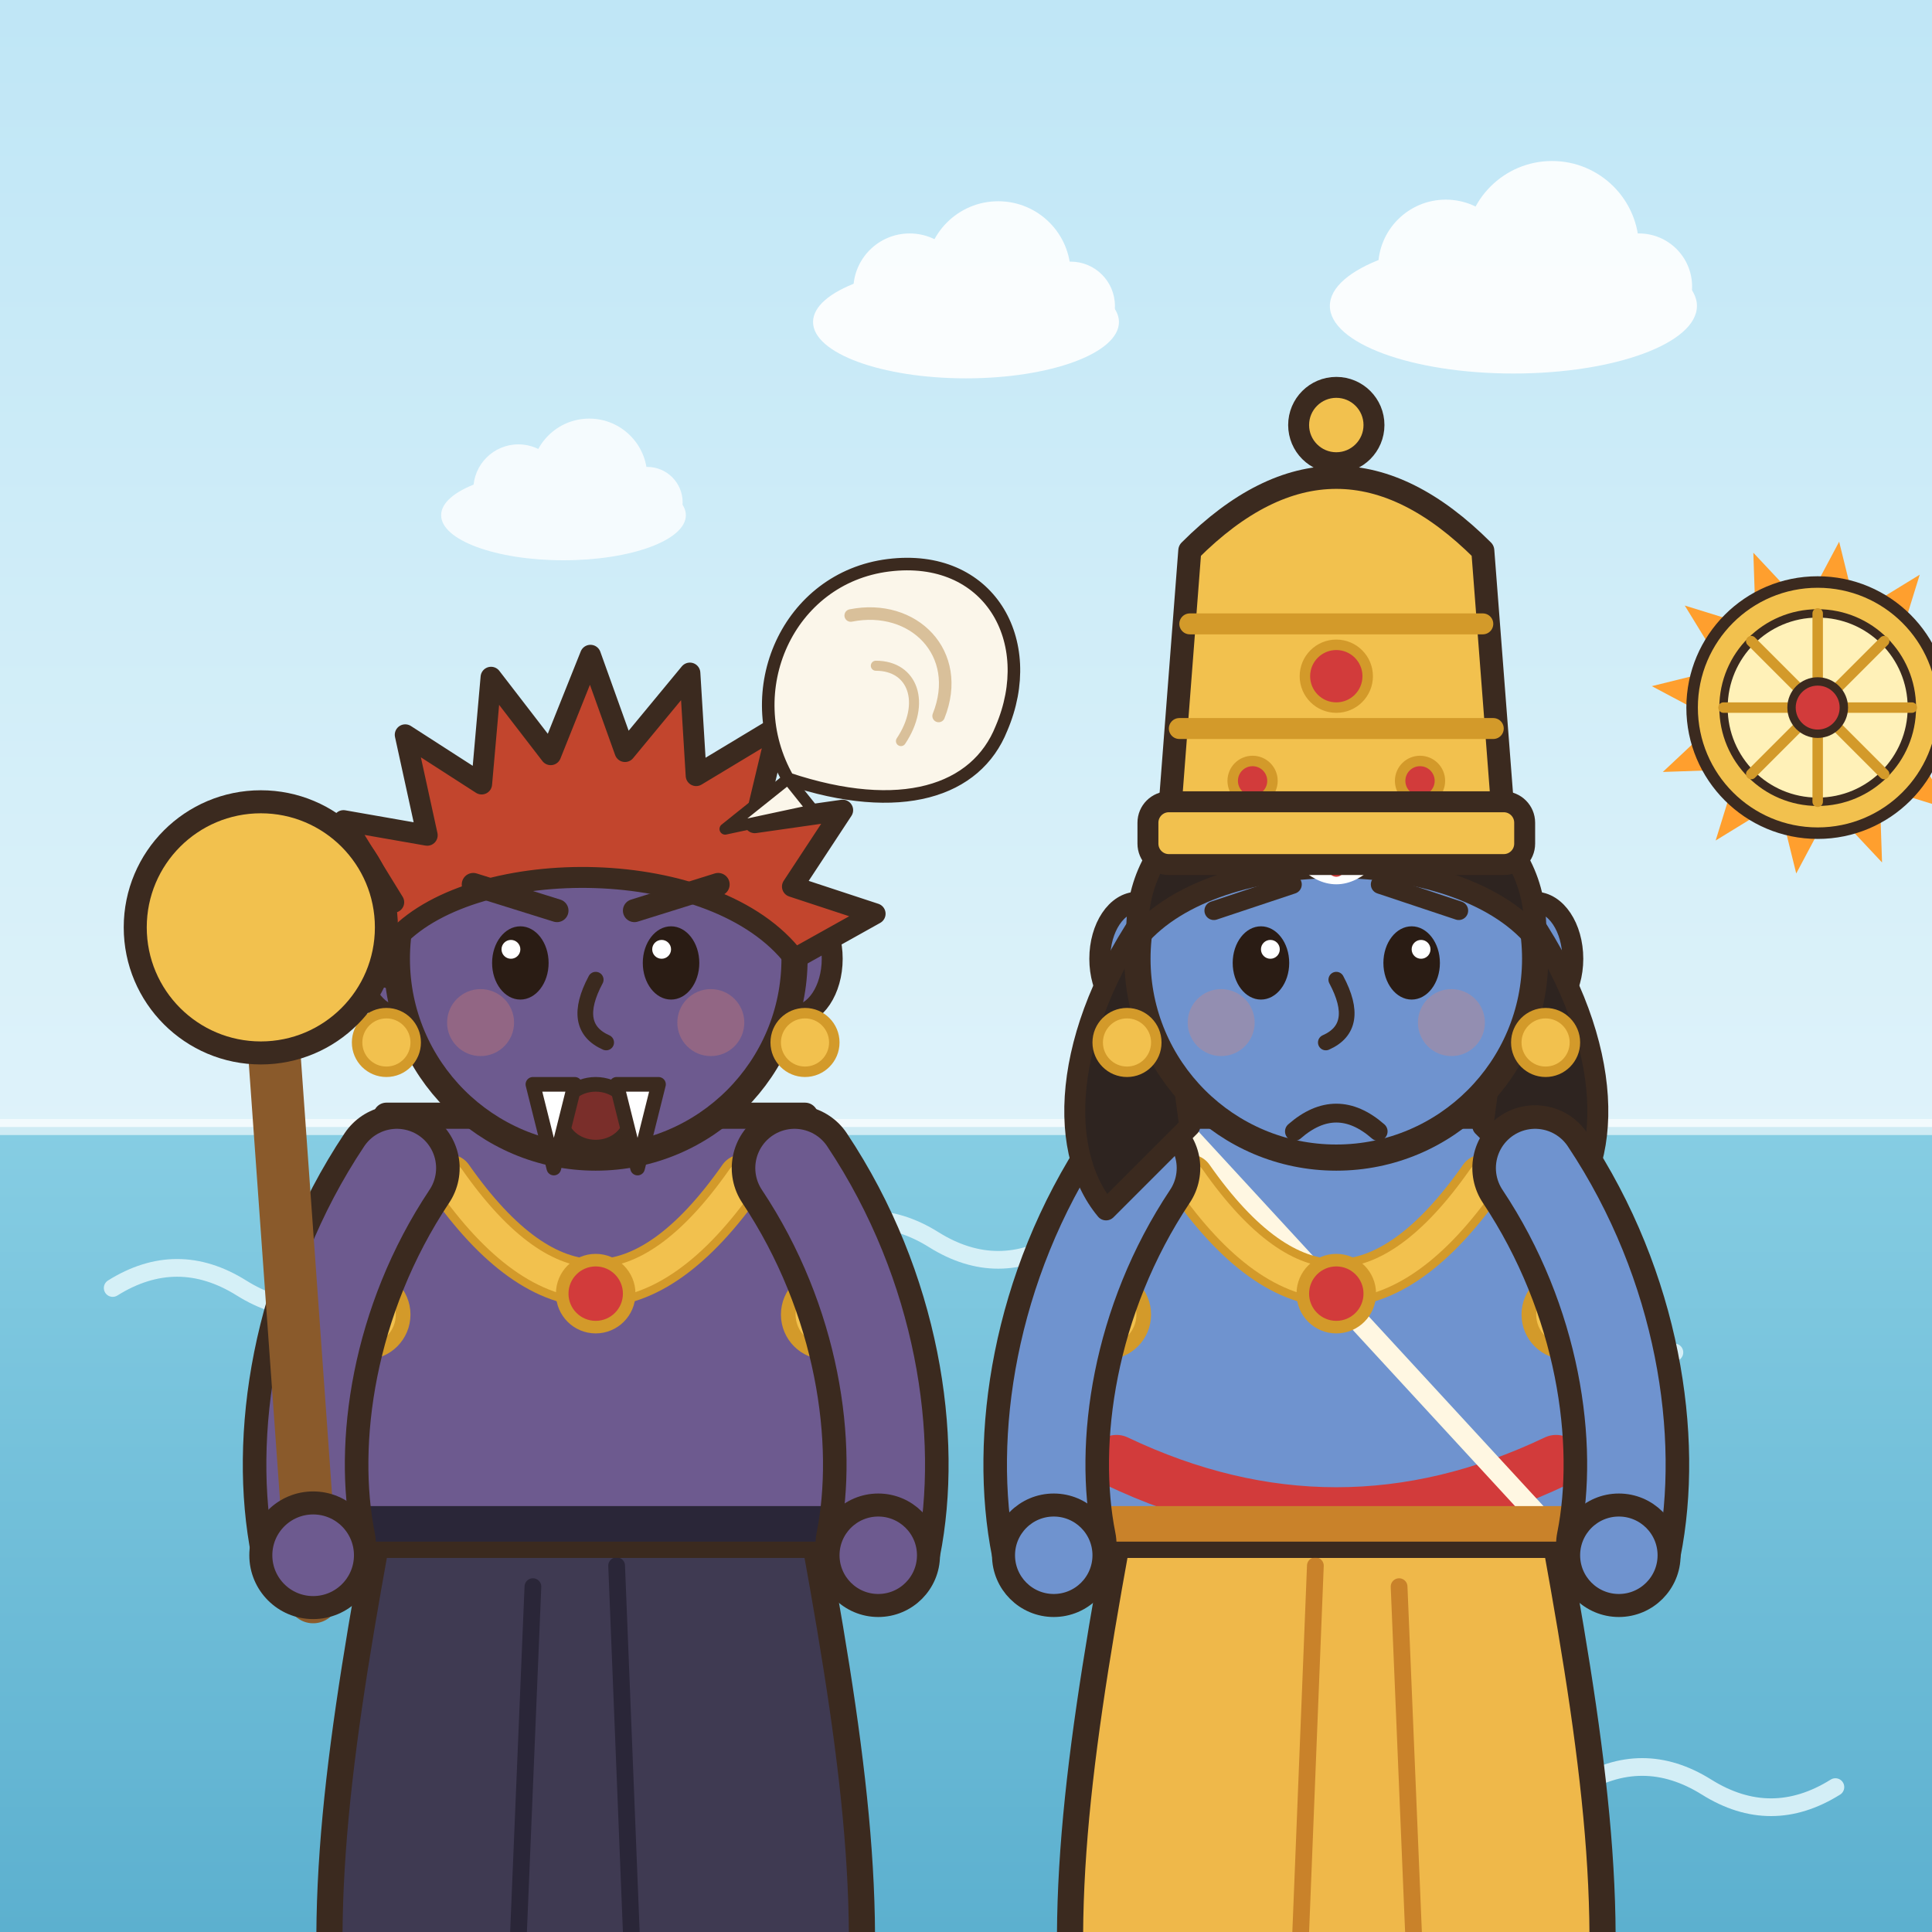
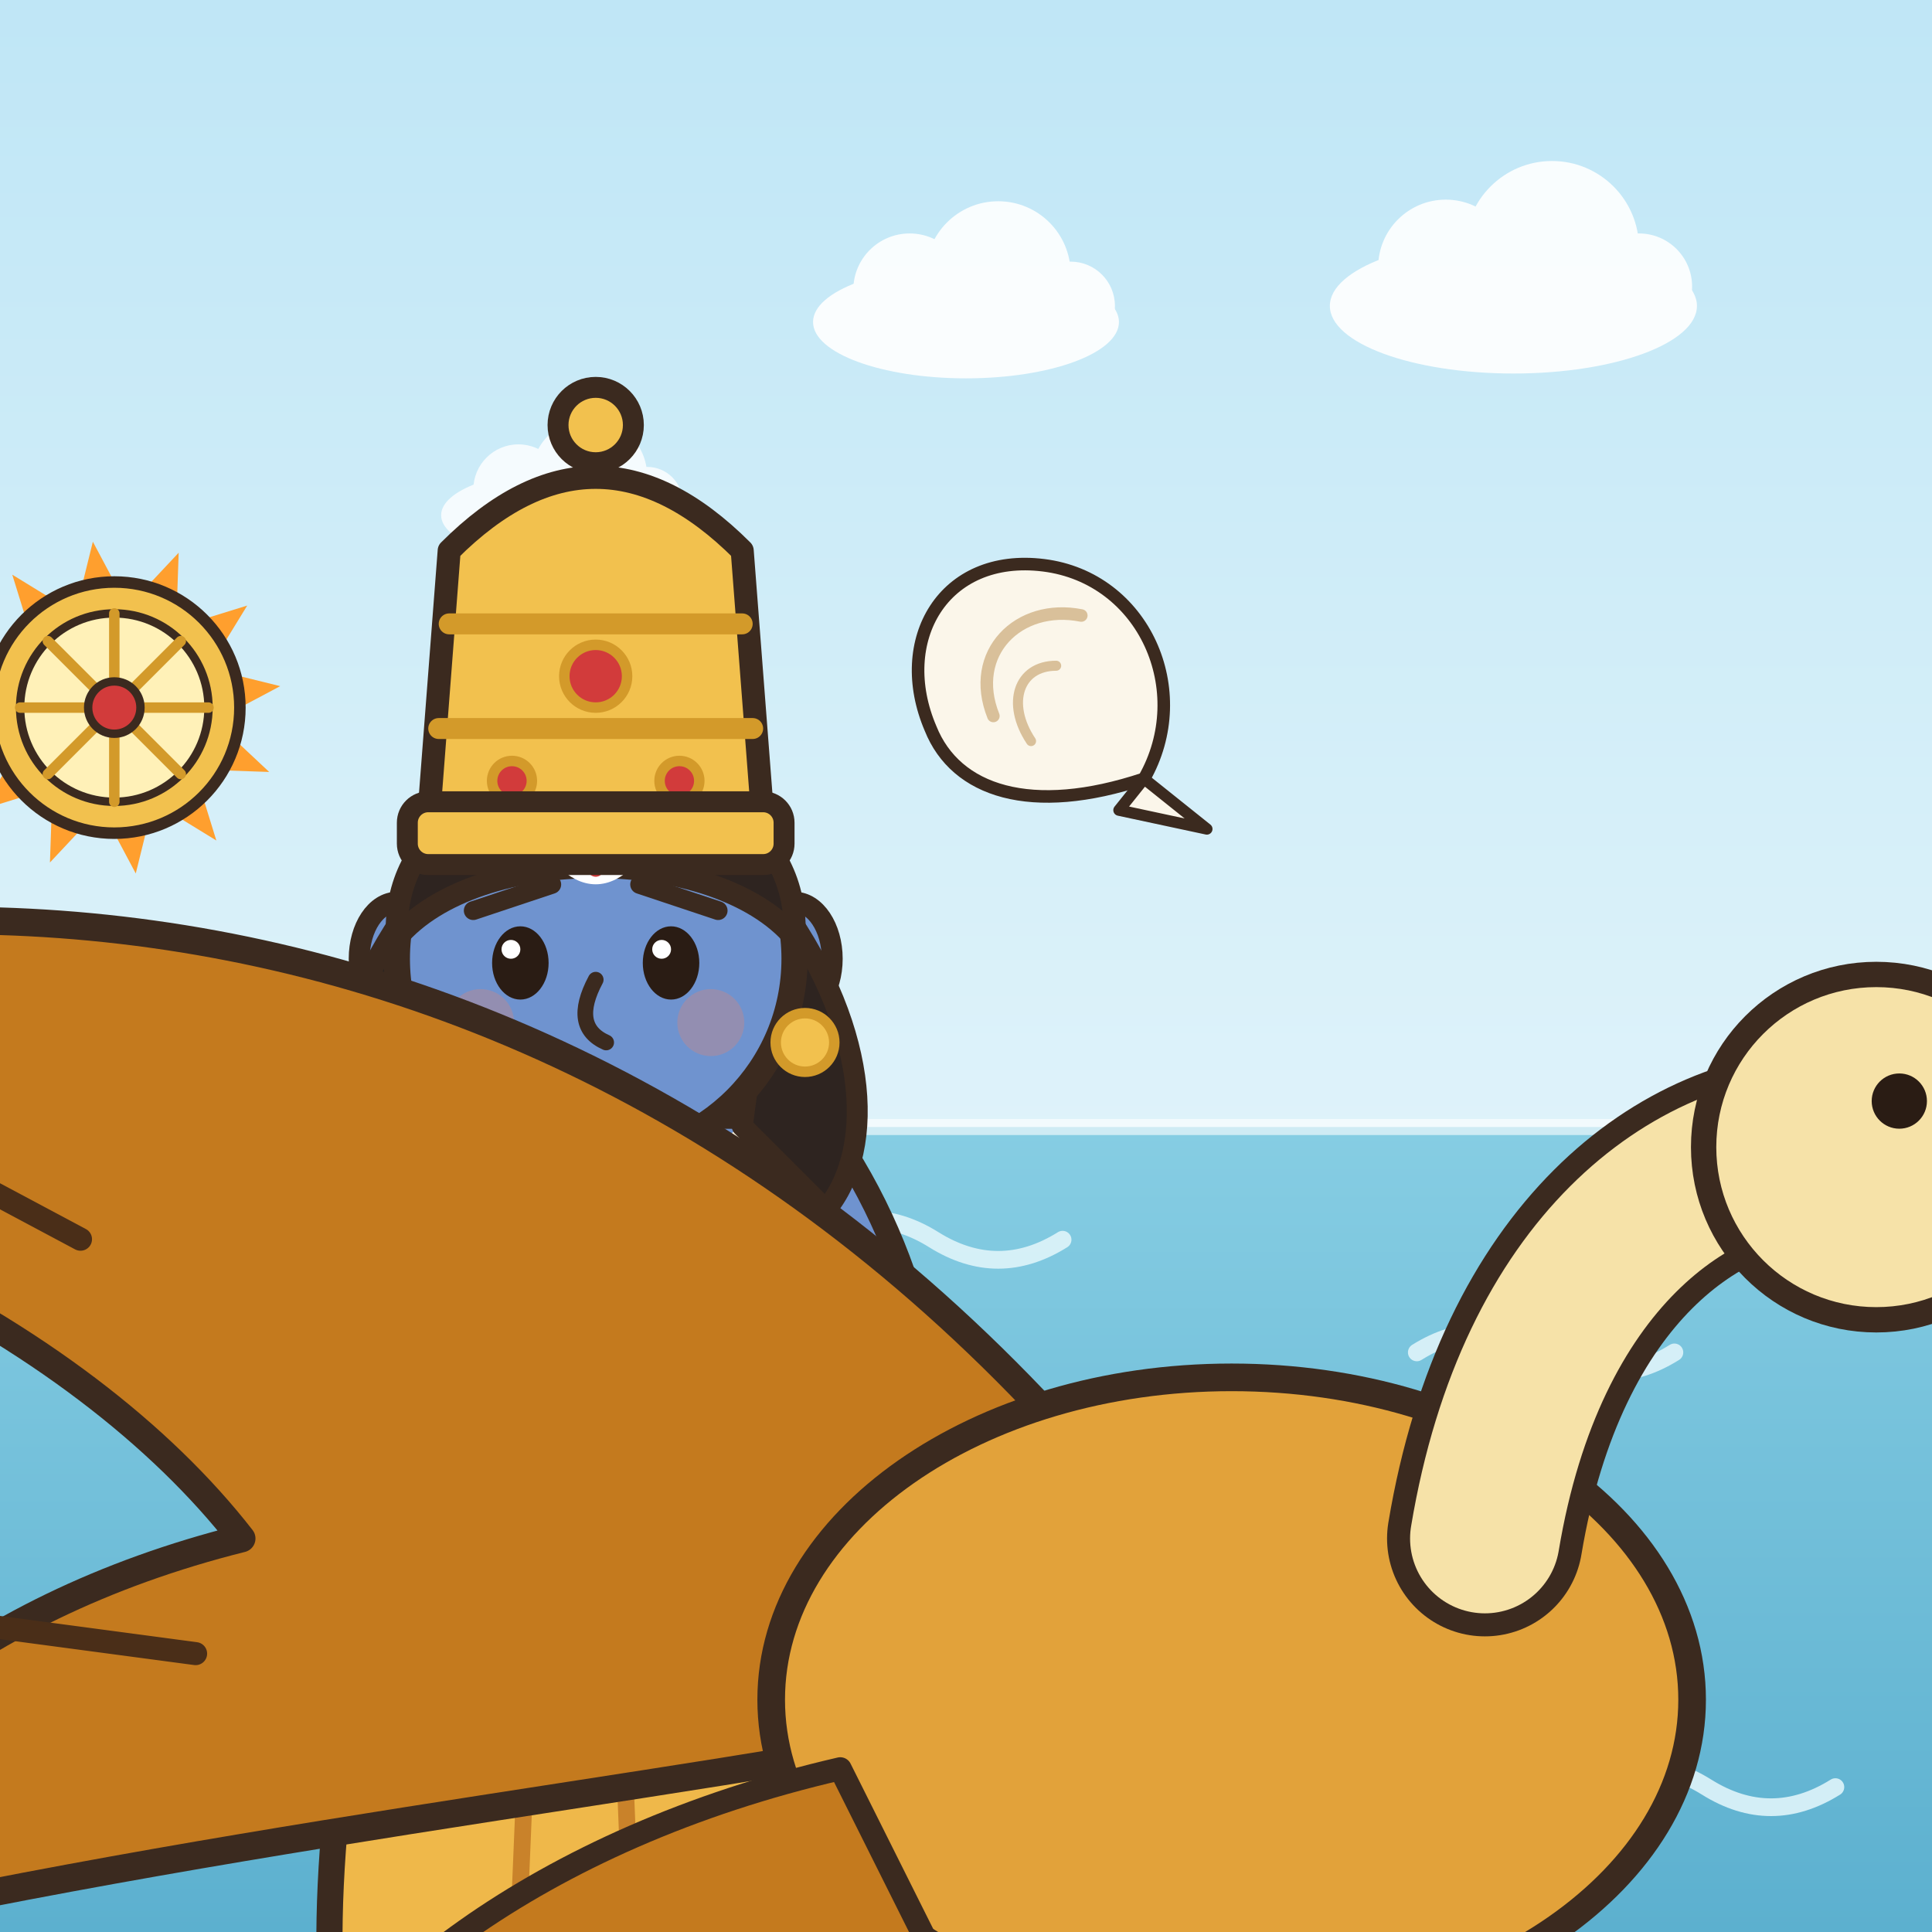
<svg xmlns="http://www.w3.org/2000/svg" viewBox="0 0 240 240" width="240" height="240" role="img">
  <defs>
    <linearGradient id="sky" x1="0" y1="0" x2="0" y2="1">
      <stop offset="0" stop-color="#bfe6f6" />
      <stop offset=".6" stop-color="#dff3fa" />
      <stop offset="1" stop-color="#f4fbfd" />
    </linearGradient>
    <linearGradient id="water" x1="0" y1="0" x2="0" y2="1">
      <stop offset="0" stop-color="#86cde3" />
      <stop offset="1" stop-color="#5cb0cf" />
    </linearGradient>
    <radialGradient id="glow" cx=".5" cy=".5" r=".5">
      <stop offset="0" stop-color="#fffbe6" />
      <stop offset="1" stop-color="#ffe9a8" stop-opacity="0" />
    </radialGradient>
  </defs>
  <rect x="0" y="0" width="240" height="240" rx="0" fill="url(#sky)" stroke="none" stroke-width="0" />
  <g transform="translate(188,38) scale(0.6,0.6)" opacity="0.9">
    <ellipse cx="0" cy="0" rx="38" ry="14" fill="#ffffff" stroke="none" stroke-width="2.5" />
    <circle cx="-14" cy="-8" r="14" fill="#ffffff" stroke="none" stroke-width="2.5" />
    <circle cx="8" cy="-12" r="18" fill="#ffffff" stroke="none" stroke-width="2.5" />
    <circle cx="26" cy="-4" r="11" fill="#ffffff" stroke="none" stroke-width="2.5" />
  </g>
  <g transform="translate(70,64) scale(0.4,0.4)" opacity="0.8">
    <ellipse cx="0" cy="0" rx="38" ry="14" fill="#ffffff" stroke="none" stroke-width="2.5" />
    <circle cx="-14" cy="-8" r="14" fill="#ffffff" stroke="none" stroke-width="2.5" />
    <circle cx="8" cy="-12" r="18" fill="#ffffff" stroke="none" stroke-width="2.5" />
    <circle cx="26" cy="-4" r="11" fill="#ffffff" stroke="none" stroke-width="2.5" />
  </g>
  <path d="M0,140 L240,140 L240,240 L0,240 Z" fill="url(#water)" stroke="none" stroke-width="2.5" stroke-linejoin="round" stroke-linecap="round" />
  <path d="M14,160 q8,-5 16,0 t16,0" fill="none" stroke="#dff4fa" stroke-width="2.2" stroke-linejoin="round" stroke-linecap="round" opacity="0.9" />
  <path d="M100,154 q8,-5 16,0 t16,0" fill="none" stroke="#dff4fa" stroke-width="2.2" stroke-linejoin="round" stroke-linecap="round" opacity="0.9" />
  <path d="M176,168 q8,-5 16,0 t16,0" fill="none" stroke="#dff4fa" stroke-width="2.2" stroke-linejoin="round" stroke-linecap="round" opacity="0.9" />
  <path d="M40,190 q8,-5 16,0 t16,0" fill="none" stroke="#dff4fa" stroke-width="2.2" stroke-linejoin="round" stroke-linecap="round" opacity="0.9" />
  <path d="M150,196 q8,-5 16,0 t16,0" fill="none" stroke="#dff4fa" stroke-width="2.2" stroke-linejoin="round" stroke-linecap="round" opacity="0.9" />
  <path d="M196,222 q8,-5 16,0 t16,0" fill="none" stroke="#dff4fa" stroke-width="2.2" stroke-linejoin="round" stroke-linecap="round" opacity="0.9" />
  <path d="M70,226 q8,-5 16,0 t16,0" fill="none" stroke="#dff4fa" stroke-width="2.2" stroke-linejoin="round" stroke-linecap="round" opacity="0.9" />
  <path d="M0,140 L240,140" fill="none" stroke="#ffffff" stroke-width="2" stroke-linejoin="round" stroke-linecap="round" opacity="0.6" />
  <g transform="translate(74,285.5) scale(-1.3,1.3)">
-     <ellipse cx="-10" cy="-3" rx="9" ry="4" fill="#6d5a8f" stroke="#3b2a1f" stroke-width="2" />
-     <ellipse cx="10" cy="-3" rx="9" ry="4" fill="#6d5a8f" stroke="#3b2a1f" stroke-width="2" />
-     <path d="M-9,-20 L-10,-6" fill="none" stroke="#3b2a1f" stroke-width="12.5" stroke-linejoin="round" stroke-linecap="round" />
-     <path d="M-9,-20 L-10,-6" fill="none" stroke="#6d5a8f" stroke-width="8" stroke-linejoin="round" stroke-linecap="round" />
-     <path d="M9,-20 L10,-6" fill="none" stroke="#3b2a1f" stroke-width="12.5" stroke-linejoin="round" stroke-linecap="round" />
-     <path d="M9,-20 L10,-6" fill="none" stroke="#6d5a8f" stroke-width="8" stroke-linejoin="round" stroke-linecap="round" />
-     <path d="M-21,-72 C-25,-50 -27,-34 -24,-18 L24,-18 C27,-34 25,-50 21,-72 Z" fill="#3f3a52" stroke="#3b2a1f" stroke-width="2.5" stroke-linejoin="round" stroke-linecap="round" />
-     <path d="M-2,-70 L-4,-20 M6,-68 L8,-20" fill="none" stroke="#2a2638" stroke-width="1.6" stroke-linejoin="round" stroke-linecap="round" />
-     <path d="M-24,-19 L24,-19" fill="none" stroke="#f2c14e" stroke-width="3" stroke-linejoin="round" stroke-linecap="round" />
-     <g transform="translate(0,0) scale(1,1)">
-       <path d="M-20,-113 C-25,-100 -25,-84 -23,-72 L23,-72 C25,-84 25,-100 20,-113 Z" fill="#6d5a8f" stroke="#3b2a1f" stroke-width="2.5" stroke-linejoin="round" stroke-linecap="round" />
-       <path d="M-23,-74 L23,-74" fill="none" stroke="#2a2638" stroke-width="3.4" stroke-linejoin="round" stroke-linecap="round" />
-       <path d="M-14,-107 Q0,-87 14,-107" fill="none" stroke="#d39a2a" stroke-width="4.6" stroke-linejoin="round" stroke-linecap="round" />
-       <path d="M-14,-107 Q0,-87 14,-107" fill="none" stroke="#f2c14e" stroke-width="3" stroke-linejoin="round" stroke-linecap="round" />
-       <circle cx="0" cy="-96" r="3.2" fill="#d23b3b" stroke="#d39a2a" stroke-width="1.2" />
-       <circle cx="-22" cy="-94" r="3.6" fill="#f2c14e" stroke="#d39a2a" stroke-width="1.4" />
-       <circle cx="22" cy="-94" r="3.6" fill="#f2c14e" stroke="#d39a2a" stroke-width="1.4" />
-       <path d="M-19,-108 C-27,-96 -29,-82 -27,-72" fill="none" stroke="#3b2a1f" stroke-width="12.0" stroke-linejoin="round" stroke-linecap="round" />
-       <path d="M-19,-108 C-27,-96 -29,-82 -27,-72" fill="none" stroke="#6d5a8f" stroke-width="7.5" stroke-linejoin="round" stroke-linecap="round" />
-       <circle cx="-27" cy="-71" r="4.8" fill="#6d5a8f" stroke="#3b2a1f" stroke-width="2.2" />
-       <ellipse cx="-19.0" cy="-128" rx="3.6" ry="5.4" fill="#6d5a8f" stroke="#3b2a1f" stroke-width="2" />
-       <ellipse cx="19.0" cy="-128" rx="3.6" ry="5.4" fill="#6d5a8f" stroke="#3b2a1f" stroke-width="2" />
-       <circle cx="0" cy="-128" r="19.0" fill="#6d5a8f" stroke="#3b2a1f" stroke-width="2.5" />
-       <path d="M-19.0,-128 L-26.7,-132.3 L-18.8,-134.9 L-23.6,-142.2 L-15.2,-141.0 L-17.4,-150.2 L-9.6,-145.5 L-9.0,-155.3 L-2.8,-147.8 L0.5,-157.0 L4.3,-147.5 L10.0,-154.9 L10.9,-144.7 L18.2,-149.4 L16.1,-139.8 L24.1,-141.2 L19.3,-133.4 L26.8,-131.2 L19.9,-126.2 L19.0,-130 C11.4,-138 -11.4,-138 -19.0,-128 Z" fill="#c2452d" stroke="#3b2a1f" stroke-width="2" stroke-linejoin="round" stroke-linecap="round" />
-       <ellipse cx="-7.2" cy="-127.6" rx="2.7" ry="3.5" fill="#2a1c14" stroke="none" stroke-width="2.5" />
-       <circle cx="-6.3" cy="-128.9" r="0.9" fill="#ffffff" stroke="none" stroke-width="2.5" />
-       <ellipse cx="7.2" cy="-127.6" rx="2.7" ry="3.5" fill="#2a1c14" stroke="none" stroke-width="2.5" />
-       <circle cx="8.1" cy="-128.9" r="0.9" fill="#ffffff" stroke="none" stroke-width="2.5" />
-       <path d="M-11.7,-135.1 L-3.7,-132.6" fill="none" stroke="#3b2a1f" stroke-width="2.2" stroke-linejoin="round" stroke-linecap="round" />
-       <path d="M11.7,-135.1 L3.7,-132.6" fill="none" stroke="#3b2a1f" stroke-width="2.2" stroke-linejoin="round" stroke-linecap="round" />
-       <path d="M0,-126 Q2.4,-121.5 -1,-120" fill="none" stroke="#3b2a1f" stroke-width="1.5" stroke-linejoin="round" stroke-linecap="round" />
-       <circle cx="-11.0" cy="-121.9" r="3.2" fill="#e8846c" stroke="none" stroke-width="2.5" opacity="0.3" />
-       <circle cx="11.0" cy="-121.9" r="3.2" fill="#e8846c" stroke="none" stroke-width="2.5" opacity="0.3" />
-       <ellipse cx="0" cy="-113" rx="3.4" ry="3" fill="#7a2e2a" stroke="#3b2a1f" stroke-width="1.4" />
-       <circle cx="-20.0" cy="-120" r="2.8" fill="#f2c14e" stroke="#d39a2a" stroke-width="1" />
-       <circle cx="20.0" cy="-120" r="2.8" fill="#f2c14e" stroke="#d39a2a" stroke-width="1" />
-       <path d="M19,-108 C27,-96 29,-82 27,-72" fill="none" stroke="#3b2a1f" stroke-width="12.0" stroke-linejoin="round" stroke-linecap="round" />
-       <path d="M19,-108 C27,-96 29,-82 27,-72" fill="none" stroke="#6d5a8f" stroke-width="7.5" stroke-linejoin="round" stroke-linecap="round" />
-       <circle cx="27" cy="-71" r="4.8" fill="#6d5a8f" stroke="#3b2a1f" stroke-width="2.2" />
-       <path d="M27,-67 L31,-123" fill="none" stroke="#8a5a2b" stroke-width="5" stroke-linejoin="round" stroke-linecap="round" />
-       <circle cx="32" cy="-131" r="12" fill="#f2c14e" stroke="#3b2a1f" stroke-width="2.2" />
-       <circle cx="27" cy="-71" r="5" fill="#6d5a8f" stroke="#3b2a1f" stroke-width="2.2" />
-     </g>
-     <path d="M-6,-116 L-4,-108 L-2,-116 Z" fill="#ffffff" stroke="#3b2a1f" stroke-width="1.4" stroke-linejoin="round" stroke-linecap="round" />
-     <path d="M2,-116 L4,-108 L6,-116 Z" fill="#ffffff" stroke="#3b2a1f" stroke-width="1.4" stroke-linejoin="round" stroke-linecap="round" />
-   </g>
-   <g transform="translate(166,285.5) scale(1.3,1.3)">
    <path d="M-17.0,-128 C-25.0,-88 -19.0,-58 -13.0,-38 L-5.0,-40 C-9.0,-68 -11.0,-98 -9.0,-128 Z" fill="#2e2420" stroke="#3b2a1f" stroke-width="2.2" stroke-linejoin="round" stroke-linecap="round" />
    <ellipse cx="-10" cy="-3" rx="9" ry="4" fill="#6f93cf" stroke="#3b2a1f" stroke-width="2" />
    <ellipse cx="10" cy="-3" rx="9" ry="4" fill="#6f93cf" stroke="#3b2a1f" stroke-width="2" />
    <path d="M-9,-20 L-10,-6" fill="none" stroke="#3b2a1f" stroke-width="12.5" stroke-linejoin="round" stroke-linecap="round" />
    <path d="M-9,-20 L-10,-6" fill="none" stroke="#6f93cf" stroke-width="8" stroke-linejoin="round" stroke-linecap="round" />
    <path d="M9,-20 L10,-6" fill="none" stroke="#3b2a1f" stroke-width="12.5" stroke-linejoin="round" stroke-linecap="round" />
    <path d="M9,-20 L10,-6" fill="none" stroke="#6f93cf" stroke-width="8" stroke-linejoin="round" stroke-linecap="round" />
    <path d="M-21,-72 C-25,-50 -27,-34 -24,-18 L24,-18 C27,-34 25,-50 21,-72 Z" fill="#efb84a" stroke="#3b2a1f" stroke-width="2.5" stroke-linejoin="round" stroke-linecap="round" />
    <path d="M-2,-70 L-4,-20 M6,-68 L8,-20" fill="none" stroke="#c9822a" stroke-width="1.6" stroke-linejoin="round" stroke-linecap="round" />
    <path d="M-24,-19 L24,-19" fill="none" stroke="#f2c14e" stroke-width="3" stroke-linejoin="round" stroke-linecap="round" />
    <g transform="translate(0,0) scale(1,1)">
      <path d="M-20,-113 C-25,-100 -25,-84 -23,-72 L23,-72 C25,-84 25,-100 20,-113 Z" fill="#6f93cf" stroke="#3b2a1f" stroke-width="2.5" stroke-linejoin="round" stroke-linecap="round" />
      <path d="M-21,-80 Q0,-70 21,-80" fill="none" stroke="#d23b3b" stroke-width="5" stroke-linejoin="round" stroke-linecap="round" />
      <path d="M-15,-112 L20,-74" fill="none" stroke="#fff7e2" stroke-width="2" stroke-linejoin="round" stroke-linecap="round" />
      <path d="M-23,-74 L23,-74" fill="none" stroke="#c9822a" stroke-width="3.4" stroke-linejoin="round" stroke-linecap="round" />
      <path d="M-14,-107 Q0,-87 14,-107" fill="none" stroke="#d39a2a" stroke-width="4.6" stroke-linejoin="round" stroke-linecap="round" />
      <path d="M-14,-107 Q0,-87 14,-107" fill="none" stroke="#f2c14e" stroke-width="3" stroke-linejoin="round" stroke-linecap="round" />
      <circle cx="0" cy="-96" r="3.2" fill="#d23b3b" stroke="#d39a2a" stroke-width="1.2" />
      <circle cx="-22" cy="-94" r="3.6" fill="#f2c14e" stroke="#d39a2a" stroke-width="1.4" />
      <circle cx="22" cy="-94" r="3.6" fill="#f2c14e" stroke="#d39a2a" stroke-width="1.4" />
      <path d="M-19,-108 C-27,-96 -29,-82 -27,-72" fill="none" stroke="#3b2a1f" stroke-width="12.0" stroke-linejoin="round" stroke-linecap="round" />
      <path d="M-19,-108 C-27,-96 -29,-82 -27,-72" fill="none" stroke="#6f93cf" stroke-width="7.5" stroke-linejoin="round" stroke-linecap="round" />
      <circle cx="-27" cy="-71" r="4.8" fill="#6f93cf" stroke="#3b2a1f" stroke-width="2.2" />
      <ellipse cx="-19.0" cy="-128" rx="3.6" ry="5.4" fill="#6f93cf" stroke="#3b2a1f" stroke-width="2" />
      <ellipse cx="19.0" cy="-128" rx="3.6" ry="5.4" fill="#6f93cf" stroke="#3b2a1f" stroke-width="2" />
      <path d="M-17.0,-134 C-26.0,-122 -27.0,-110 -22.0,-104 L-14.0,-112 Z" fill="#2e2420" stroke="#3b2a1f" stroke-width="2" stroke-linejoin="round" stroke-linecap="round" />
      <path d="M17.0,-134 C26.0,-122 27.0,-110 22.0,-104 L14.0,-112 Z" fill="#2e2420" stroke="#3b2a1f" stroke-width="2" stroke-linejoin="round" stroke-linecap="round" />
      <circle cx="0" cy="-128" r="19.0" fill="#6f93cf" stroke="#3b2a1f" stroke-width="2.5" />
      <path d="M-19.0,-130 C-20.0,-151.0 20.0,-151.0 19.0,-130 C11.4,-139 -11.4,-139 -19.0,-130 Z" fill="#2e2420" stroke="#3b2a1f" stroke-width="2.1" stroke-linejoin="round" stroke-linecap="round" />
      <ellipse cx="-7.2" cy="-127.6" rx="2.7" ry="3.5" fill="#2a1c14" stroke="none" stroke-width="2.5" />
      <circle cx="-6.3" cy="-128.9" r="0.9" fill="#ffffff" stroke="none" stroke-width="2.5" />
      <ellipse cx="7.2" cy="-127.6" rx="2.7" ry="3.5" fill="#2a1c14" stroke="none" stroke-width="2.5" />
      <circle cx="8.1" cy="-128.9" r="0.9" fill="#ffffff" stroke="none" stroke-width="2.5" />
      <path d="M-11.7,-132.6 L-4.2,-135.1" fill="none" stroke="#3b2a1f" stroke-width="1.8" stroke-linejoin="round" stroke-linecap="round" />
      <path d="M11.7,-132.6 L4.2,-135.1" fill="none" stroke="#3b2a1f" stroke-width="1.8" stroke-linejoin="round" stroke-linecap="round" />
      <path d="M0,-126 Q2.4,-121.5 -1,-120" fill="none" stroke="#3b2a1f" stroke-width="1.5" stroke-linejoin="round" stroke-linecap="round" />
      <circle cx="-11.0" cy="-121.9" r="3.2" fill="#e8846c" stroke="none" stroke-width="2.5" opacity="0.3" />
      <circle cx="11.0" cy="-121.9" r="3.2" fill="#e8846c" stroke="none" stroke-width="2.5" opacity="0.3" />
      <path d="M-4,-111.5 Q0,-115 4,-111.5" fill="none" stroke="#3b2a1f" stroke-width="1.8" stroke-linejoin="round" stroke-linecap="round" />
      <g transform="translate(0,-136.6) scale(0.9,0.9)">
        <path d="M-3.4,-1 L-2.4,-9 M3.4,-1 L2.4,-9 M-3.4,-1 Q0,2.4 3.4,-1" fill="none" stroke="#ffffff" stroke-width="1.9" stroke-linejoin="round" stroke-linecap="round" />
        <path d="M0,0 L0,-9" fill="none" stroke="#d23b3b" stroke-width="1.7" stroke-linejoin="round" stroke-linecap="round" />
      </g>
      <circle cx="-20.0" cy="-120" r="2.8" fill="#f2c14e" stroke="#d39a2a" stroke-width="1" />
      <circle cx="20.0" cy="-120" r="2.8" fill="#f2c14e" stroke="#d39a2a" stroke-width="1" />
      <path d="M-16,-141 L-14,-167 Q0,-181 14,-167 L16,-141 Z" fill="#f2c14e" stroke="#3b2a1f" stroke-width="2.2" stroke-linejoin="round" stroke-linecap="round" />
      <path d="M-15,-150 L15,-150 M-14,-160 L14,-160" fill="none" stroke="#d39a2a" stroke-width="2" stroke-linejoin="round" stroke-linecap="round" />
      <circle cx="0" cy="-179" r="3.6" fill="#f2c14e" stroke="#3b2a1f" stroke-width="2" />
      <circle cx="0" cy="-155" r="3" fill="#d23b3b" stroke="#d39a2a" stroke-width="1" />
      <circle cx="-8" cy="-145" r="1.9" fill="#d23b3b" stroke="#d39a2a" stroke-width="1" />
      <circle cx="8" cy="-145" r="1.9" fill="#d23b3b" stroke="#d39a2a" stroke-width="1" />
      <rect x="-18" y="-143" width="36" height="6" rx="2" fill="#f2c14e" stroke="#3b2a1f" stroke-width="2" />
      <path d="M19,-108 C27,-96 29,-82 27,-72" fill="none" stroke="#3b2a1f" stroke-width="12.0" stroke-linejoin="round" stroke-linecap="round" />
      <path d="M19,-108 C27,-96 29,-82 27,-72" fill="none" stroke="#6f93cf" stroke-width="7.5" stroke-linejoin="round" stroke-linecap="round" />
      <circle cx="27" cy="-71" r="4.8" fill="#6f93cf" stroke="#3b2a1f" stroke-width="2.2" />
    </g>
    <g transform="translate(-44,-150) scale(1,1)">
      <g transform="translate(0,0) scale(0.6,0.6)">
        <path d="M-14,8 C-22,-6 -14,-24 2,-26 C18,-28 26,-14 20,0 C16,10 4,14 -14,8 Z" fill="#fbf6ea" stroke="#3b2a1f" stroke-width="2" stroke-linejoin="round" stroke-linecap="round" />
        <path d="M-14,8 L-24,16 L-10,13 Z" fill="#fbf6ea" stroke="#3b2a1f" stroke-width="1.8" stroke-linejoin="round" stroke-linecap="round" />
        <path d="M-4,-18 C6,-20 14,-12 10,-2" fill="none" stroke="#d9c09a" stroke-width="2" stroke-linejoin="round" stroke-linecap="round" />
        <path d="M0,-10 C6,-10 8,-4 4,2" fill="none" stroke="#d9c09a" stroke-width="1.6" stroke-linejoin="round" stroke-linecap="round" />
      </g>
    </g>
    <g transform="translate(46,-152) scale(1,1)">
      <g transform="translate(0,0) scale(0.5,0.5)">
        <path d="M24.0,0.0 L31.7,4.1 L23.2,6.2 Z" fill="#ff9f2e" stroke="none" stroke-width="2.5" stroke-linejoin="round" stroke-linecap="round" />
        <path d="M20.8,12.0 L25.4,19.5 L17.0,16.9 Z" fill="#ff9f2e" stroke="none" stroke-width="2.5" stroke-linejoin="round" stroke-linecap="round" />
        <path d="M12.0,20.8 L12.3,29.6 L6.3,23.2 Z" fill="#ff9f2e" stroke="none" stroke-width="2.5" stroke-linejoin="round" stroke-linecap="round" />
        <path d="M0.0,24.0 L-4.1,31.7 L-6.2,23.2 Z" fill="#ff9f2e" stroke="none" stroke-width="2.5" stroke-linejoin="round" stroke-linecap="round" />
        <path d="M-12.0,20.8 L-19.5,25.4 L-16.9,17.0 Z" fill="#ff9f2e" stroke="none" stroke-width="2.5" stroke-linejoin="round" stroke-linecap="round" />
        <path d="M-20.8,12.0 L-29.6,12.3 L-23.2,6.3 Z" fill="#ff9f2e" stroke="none" stroke-width="2.5" stroke-linejoin="round" stroke-linecap="round" />
        <path d="M-24.0,0.0 L-31.7,-4.1 L-23.2,-6.2 Z" fill="#ff9f2e" stroke="none" stroke-width="2.5" stroke-linejoin="round" stroke-linecap="round" />
        <path d="M-20.8,-12.0 L-25.4,-19.5 L-17.0,-16.9 Z" fill="#ff9f2e" stroke="none" stroke-width="2.5" stroke-linejoin="round" stroke-linecap="round" />
        <path d="M-12.0,-20.8 L-12.3,-29.6 L-6.3,-23.2 Z" fill="#ff9f2e" stroke="none" stroke-width="2.5" stroke-linejoin="round" stroke-linecap="round" />
        <path d="M-0.0,-24.0 L4.1,-31.7 L6.2,-23.2 Z" fill="#ff9f2e" stroke="none" stroke-width="2.5" stroke-linejoin="round" stroke-linecap="round" />
        <path d="M12.0,-20.8 L19.5,-25.4 L16.9,-17.0 Z" fill="#ff9f2e" stroke="none" stroke-width="2.5" stroke-linejoin="round" stroke-linecap="round" />
        <path d="M20.8,-12.0 L29.6,-12.3 L23.2,-6.3 Z" fill="#ff9f2e" stroke="none" stroke-width="2.5" stroke-linejoin="round" stroke-linecap="round" />
        <circle cx="0" cy="0" r="24" fill="#f2c14e" stroke="#3b2a1f" stroke-width="2.2" />
        <circle cx="0" cy="0" r="18" fill="#fff1b8" stroke="#3b2a1f" stroke-width="1.6" />
        <path d="M0,0 L18.0,0.0" fill="none" stroke="#d39a2a" stroke-width="2" stroke-linejoin="round" stroke-linecap="round" />
        <path d="M0,0 L12.7,12.7" fill="none" stroke="#d39a2a" stroke-width="2" stroke-linejoin="round" stroke-linecap="round" />
        <path d="M0,0 L0.0,18.0" fill="none" stroke="#d39a2a" stroke-width="2" stroke-linejoin="round" stroke-linecap="round" />
        <path d="M0,0 L-12.7,12.7" fill="none" stroke="#d39a2a" stroke-width="2" stroke-linejoin="round" stroke-linecap="round" />
        <path d="M0,0 L-18.0,0.0" fill="none" stroke="#d39a2a" stroke-width="2" stroke-linejoin="round" stroke-linecap="round" />
        <path d="M0,0 L-12.7,-12.7" fill="none" stroke="#d39a2a" stroke-width="2" stroke-linejoin="round" stroke-linecap="round" />
        <path d="M0,0 L-0.0,-18.0" fill="none" stroke="#d39a2a" stroke-width="2" stroke-linejoin="round" stroke-linecap="round" />
        <path d="M0,0 L12.7,-12.7" fill="none" stroke="#d39a2a" stroke-width="2" stroke-linejoin="round" stroke-linecap="round" />
        <circle cx="0" cy="0" r="5" fill="#d23b3b" stroke="#3b2a1f" stroke-width="1.6" />
      </g>
    </g>
  </g>
+   <g transform="translate(166,285.5) scale(1.3,1.3)">
+     <g transform="translate(-10,0) scale(1.1,1.1)">
+       <g transform="translate(0,0) scale(1,1)">
+         <path d="M-10,-70 C-60,-130 -130,-128 -170,-104 C-130,-100 -100,-84 -86,-66 C-110,-60 -126,-46 -132,-30 C-90,-40 -50,-44 -20,-50 Z" fill="#c47a1e" stroke="#3b2a1f" stroke-width="2.4" stroke-linejoin="round" stroke-linecap="round" />
+         <path d="M-130,-108 L-100,-92 M-120,-60 L-90,-56" fill="none" stroke="#4a2e18" stroke-width="2" stroke-linejoin="round" stroke-linecap="round" />
+         <ellipse cx="0" cy="-52" rx="40" ry="28" fill="#e2a23a" stroke="#3b2a1f" stroke-width="2.4" />
+         <path d="M-34,-46 C-60,-40 -78,-26 -84,-12 C-60,-20 -42,-26 -26,-30 Z" fill="#c47a1e" stroke="#3b2a1f" stroke-width="2" stroke-linejoin="round" stroke-linecap="round" />
+         <path d="M22,-66 C26,-90 40,-100 52,-100" fill="none" stroke="#3b2a1f" stroke-width="17" stroke-linejoin="round" stroke-linecap="round" />
+         <path d="M22,-66 C26,-90 40,-100 52,-100" fill="none" stroke="#f6e2a8" stroke-width="13" stroke-linejoin="round" stroke-linecap="round" />
+         <circle cx="56" cy="-100" r="15" fill="#f6e2a8" stroke="#3b2a1f" stroke-width="2.2" />
+         <path d="M68,-104 C82,-102 84,-90 74,-88 L68,-94 Z" fill="#e2b23a" stroke="#3b2a1f" stroke-width="1.8" stroke-linejoin="round" stroke-linecap="round" />
+         <circle cx="58" cy="-104" r="2.4" fill="#2a1c14" stroke="none" stroke-width="2.5" />
+         <path d="M-6,-26 L-10,0 M8,-26 L12,0 M-16,0 L-4,0 M4,0 L18,0" fill="none" stroke="#d2a23a" stroke-width="3.4" stroke-linejoin="round" stroke-linecap="round" />
+       </g>
+     </g>
+   </g>
  <g transform="translate(120,34) scale(1,1)">
    <g transform="translate(0,6) scale(0.5,0.5)" opacity="0.9">
      <ellipse cx="0" cy="0" rx="38" ry="14" fill="#ffffff" stroke="none" stroke-width="2.5" />
      <circle cx="-14" cy="-8" r="14" fill="#ffffff" stroke="none" stroke-width="2.5" />
      <circle cx="8" cy="-12" r="18" fill="#ffffff" stroke="none" stroke-width="2.5" />
      <circle cx="26" cy="-4" r="11" fill="#ffffff" stroke="none" stroke-width="2.5" />
    </g>
  </g>
</svg>
